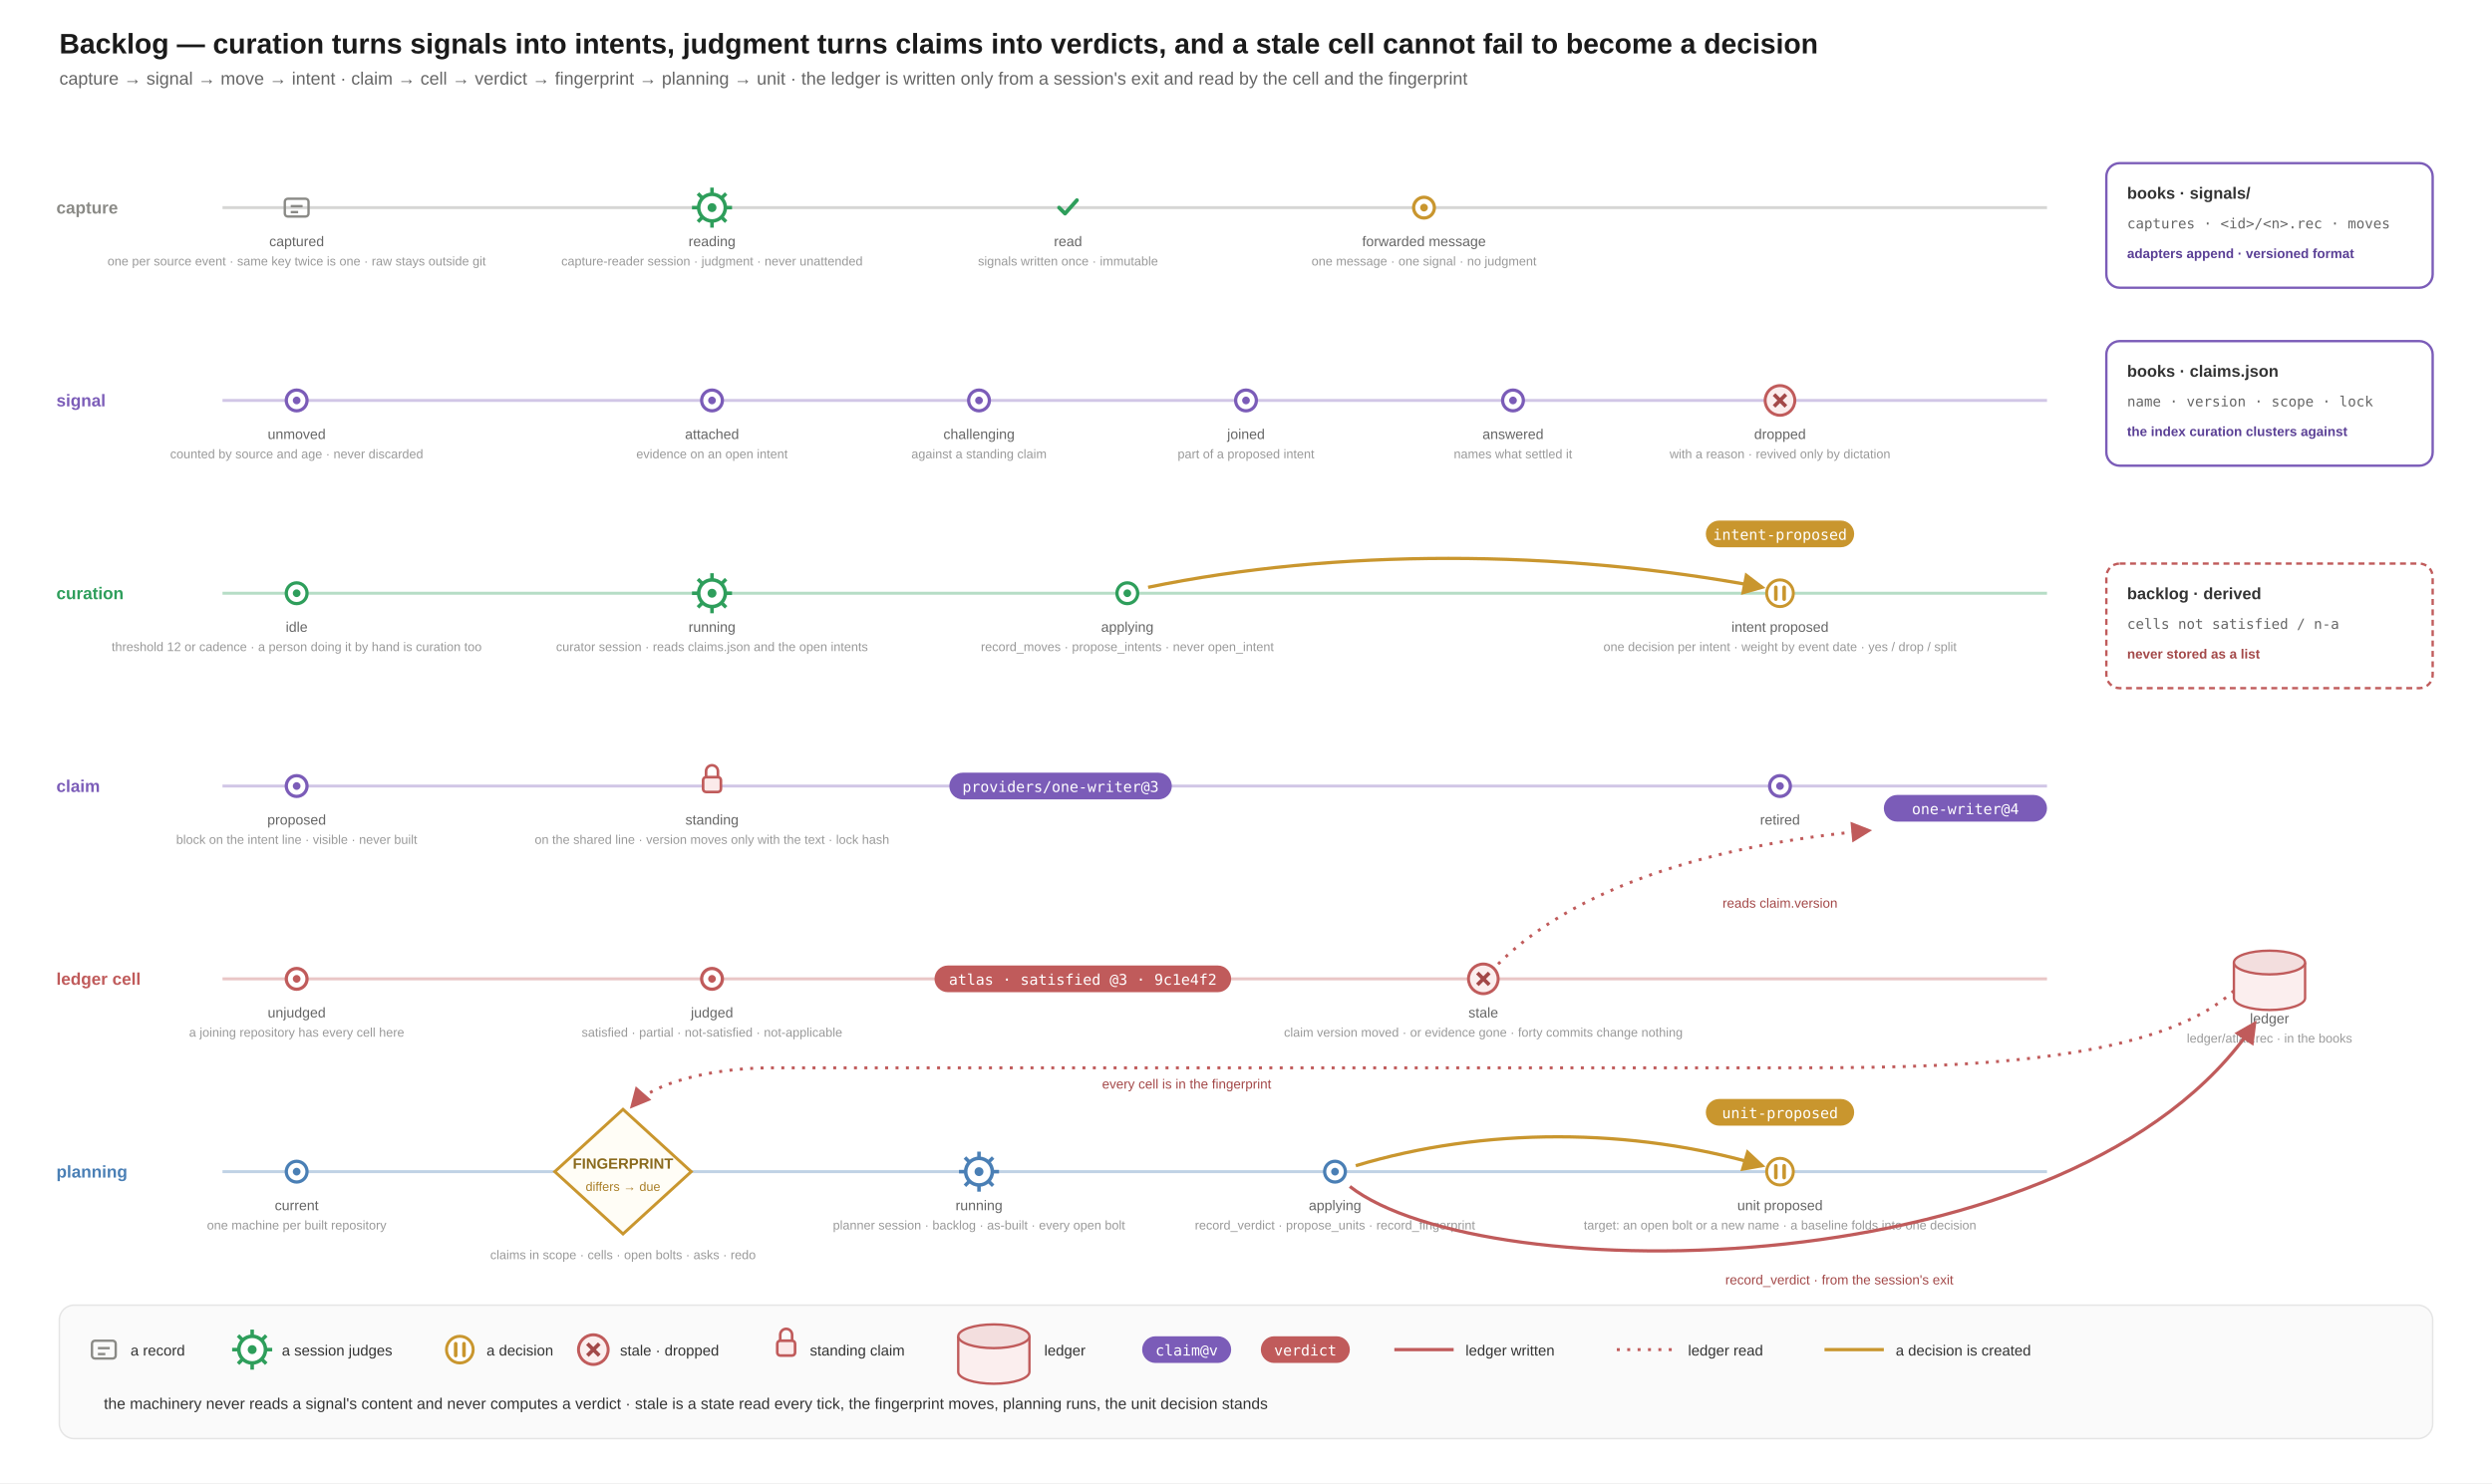
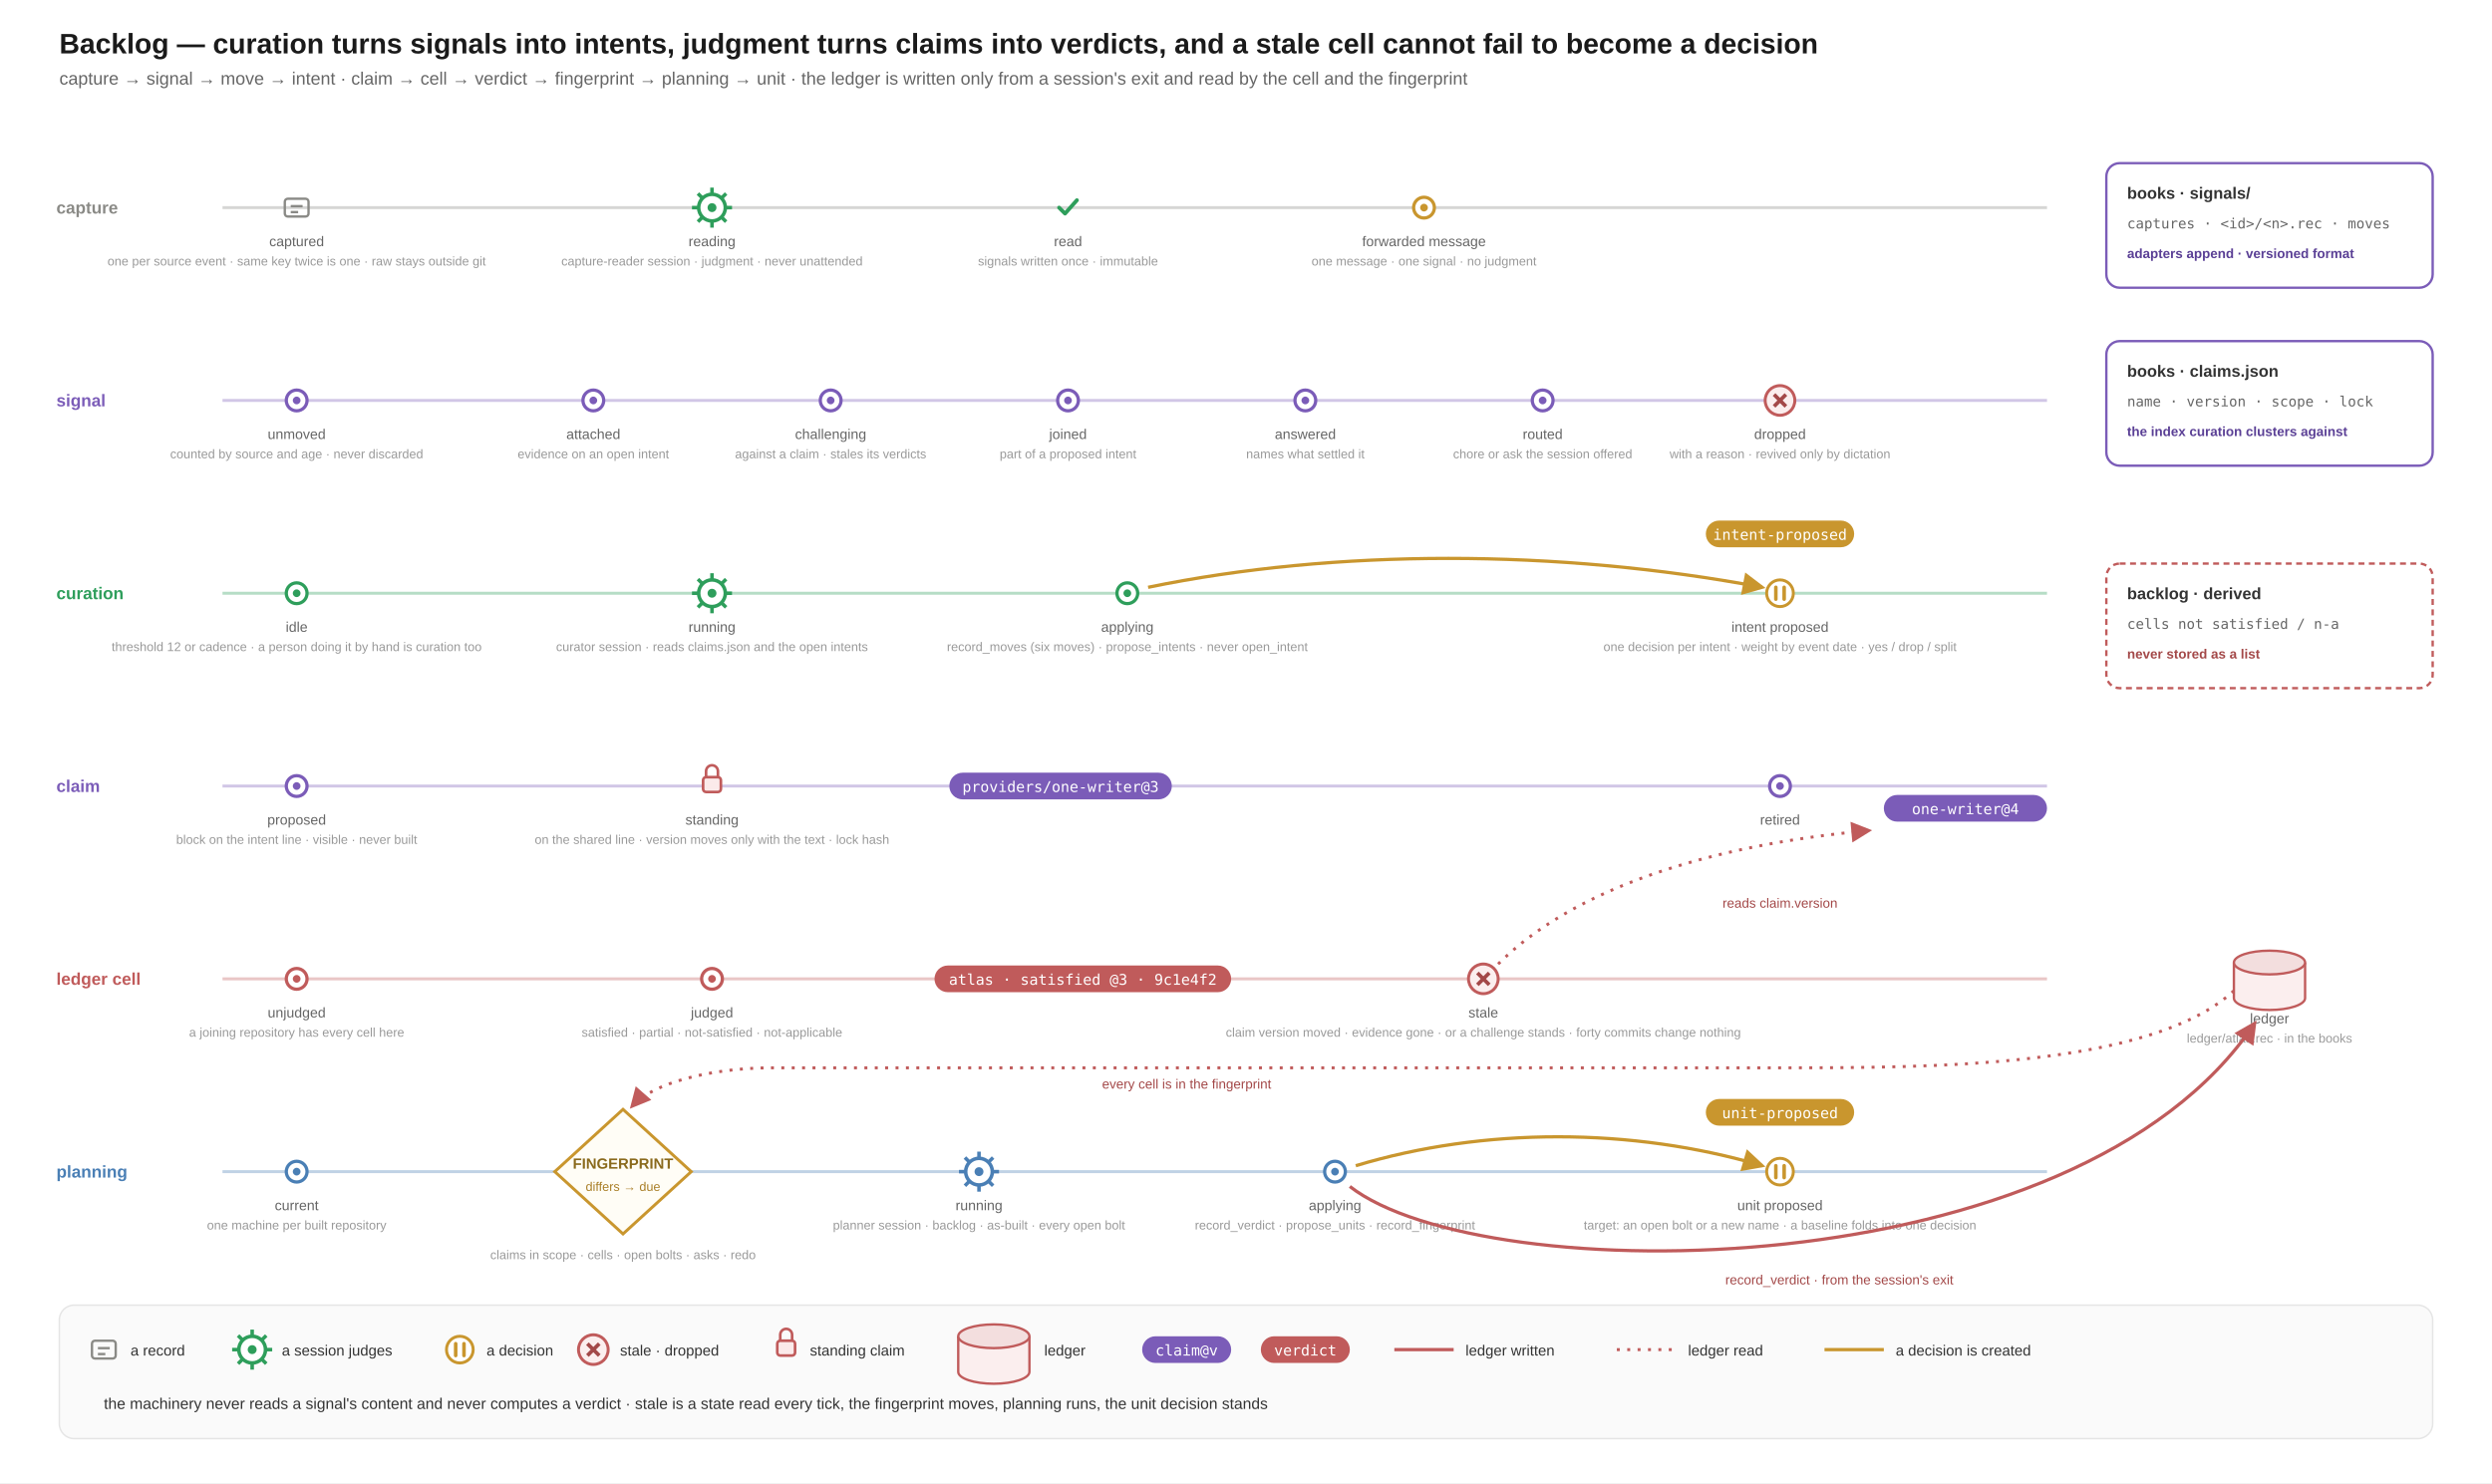
<svg xmlns="http://www.w3.org/2000/svg" viewBox="0 0 1680 1000" font-family="-apple-system, 'Helvetica Neue', Arial, sans-serif">
  <defs>
    <marker id="mB" viewBox="0 0 10 10" refX="8.5" refY="5" markerWidth="7" markerHeight="7" orient="auto-start-reverse">
      <path d="M0 0L10 5L0 10z" fill="#4a7fb5" />
    </marker>
    <marker id="mP" viewBox="0 0 10 10" refX="8.5" refY="5" markerWidth="7" markerHeight="7" orient="auto-start-reverse">
      <path d="M0 0L10 5L0 10z" fill="#7b5cb8" />
    </marker>
    <marker id="mR" viewBox="0 0 10 10" refX="8.5" refY="5" markerWidth="7" markerHeight="7" orient="auto-start-reverse">
      <path d="M0 0L10 5L0 10z" fill="#c05b5b" />
    </marker>
    <marker id="mG" viewBox="0 0 10 10" refX="8.5" refY="5" markerWidth="7" markerHeight="7" orient="auto-start-reverse">
      <path d="M0 0L10 5L0 10z" fill="#2e9e5b" />
    </marker>
    <marker id="mA" viewBox="0 0 10 10" refX="8.5" refY="5" markerWidth="7" markerHeight="7" orient="auto-start-reverse">
      <path d="M0 0L10 5L0 10z" fill="#c9962e" />
    </marker>
    <g id="cyl">
      <path d="M -24 -11 L -24 13 A 24 8 0 0 0 24 13 L 24 -11" fill="#fbeeee" stroke="#c05b5b" stroke-width="1.6" />
      <ellipse cx="0" cy="-11" rx="24" ry="8" fill="#f3dede" stroke="#c05b5b" stroke-width="1.6" />
    </g>
    <g id="gear">
      <circle r="9" fill="#fff" stroke="currentColor" stroke-width="2.4" />
      <circle r="3" fill="currentColor" />
      <g stroke="currentColor" stroke-width="2.4">
        <line y1="-9" y2="-13.5" />
        <line y1="9" y2="13.5" />
        <line x1="-9" x2="-13.5" />
        <line x1="9" x2="13.5" />
        <line x1="-6.4" y1="-6.4" x2="-9.5" y2="-9.5" />
        <line x1="6.4" y1="6.4" x2="9.5" y2="9.5" />
        <line x1="-6.4" y1="6.4" x2="-9.5" y2="9.5" />
        <line x1="6.4" y1="-6.4" x2="9.5" y2="-9.5" />
      </g>
    </g>
    <g id="repo">
      <rect x="-26" y="-18" width="52" height="36" rx="7" fill="#fff" stroke="currentColor" stroke-width="2" />
      <circle cx="-9" cy="8" r="3.2" fill="currentColor" />
      <circle cx="9" cy="-8" r="3.2" fill="currentColor" />
      <path d="M -9 8 v-8 a 8 8 0 0 1 8 -8 h 1" fill="none" stroke="currentColor" stroke-width="2" />
    </g>
    <g id="pause">
      <circle r="9" fill="#fff" stroke="#c9962e" stroke-width="2" />
      <line x1="-2.8" y1="-4" x2="-2.8" y2="4" stroke="#c9962e" stroke-width="2.4" stroke-linecap="round" />
      <line x1="2.8" y1="-4" x2="2.8" y2="4" stroke="#c9962e" stroke-width="2.4" stroke-linecap="round" />
    </g>
    <g id="check" fill="none" stroke="#2e9e5b" stroke-width="2.6" stroke-linecap="round" stroke-linejoin="round">
      <path d="M -6 0 L -2 4 L 6 -5" />
    </g>
    <g id="marker">
      <circle r="7" fill="#fff" stroke="currentColor" stroke-width="2.2" />
      <circle r="2.6" fill="currentColor" />
    </g>
    <g id="cross">
      <circle r="10" fill="#fbeeee" stroke="#c05b5b" stroke-width="2" />
      <path d="M -4 -4 l 8 8 M 4 -4 l -8 8" fill="none" stroke="#a34848" stroke-width="2.5" />
    </g>
    <g id="row" stroke="currentColor" stroke-width="1.6" fill="none">
      <rect x="-8" y="-6" width="16" height="12" rx="2" />
      <line x1="-4" y1="-1" x2="4" y2="-1" />
      <line x1="-4" y1="3" x2="1" y2="3" />
    </g>
    <g id="rows" fill="currentColor">
      <rect x="-16" y="-9" width="32" height="4" rx="1" />
      <rect x="-16" y="-2" width="32" height="4" rx="1" />
      <rect x="-16" y="5" width="20" height="4" rx="1" />
    </g>
    <g id="people">
      <circle cy="-5" r="4" fill="none" stroke="currentColor" stroke-width="1.8" />
      <path d="M -8 9 a 8 7 0 0 1 16 0" fill="none" stroke="currentColor" stroke-width="1.8" />
    </g>
    <g id="lock" stroke="#c05b5b" stroke-width="1.8" fill="none">
      <rect x="-6" y="-2" width="12" height="10" rx="2" fill="#fbeaea" />
      <path d="M -4 -2 v-4 a 4 4 0 0 1 8 0 v4" />
    </g>
  </defs>
  <rect width="1680" height="1000" fill="#fff" />
  <text x="40" y="36" font-size="19" font-weight="700" fill="#1a1a1a">Backlog — curation turns signals into intents, judgment turns claims into verdicts, and a stale cell cannot fail to become a decision</text>
  <text x="40" y="57" font-size="12" fill="#666">capture → signal → move → intent · claim → cell → verdict → fingerprint → planning → unit · the ledger is written only from a session's exit and read by the cell and the fingerprint</text>
  <text x="38" y="144" font-size="11.5" font-weight="700" fill="#8a8a86">capture</text>
  <line x1="150" y1="140" x2="1380" y2="140" stroke="#8a8a86" stroke-width="2" opacity="0.35" />
  <use href="#row" x="200" y="140" color="#8a8a86" data-state="capture.captured" />
  <text x="200" y="166" font-size="9.5" fill="#666" text-anchor="middle">captured</text>
  <text x="200" y="179" font-size="8.5" fill="#999" text-anchor="middle">one per source event · same key twice is one · raw stays outside git</text>
  <use href="#gear" x="480" y="140" color="#2e9e5b" data-state="capture.reading" />
  <text x="480" y="166" font-size="9.5" fill="#666" text-anchor="middle">reading</text>
  <text x="480" y="179" font-size="8.5" fill="#999" text-anchor="middle">capture-reader session · judgment · never unattended</text>
  <use href="#check" x="720" y="140" data-state="capture.read" />
  <text x="720" y="166" font-size="9.5" fill="#666" text-anchor="middle">read</text>
  <text x="720" y="179" font-size="8.5" fill="#999" text-anchor="middle">signals written once · immutable</text>
  <use href="#marker" x="960" y="140" color="#c9962e" data-effect="ensure_signal" />
  <text x="960" y="166" font-size="9.5" fill="#666" text-anchor="middle">forwarded message</text>
  <text x="960" y="179" font-size="8.5" fill="#999" text-anchor="middle">one message · one signal · no judgment</text>
  <text x="38" y="274" font-size="11.5" font-weight="700" fill="#7b5cb8">signal</text>
  <line x1="150" y1="270" x2="1380" y2="270" stroke="#7b5cb8" stroke-width="2" opacity="0.35" />
  <use href="#marker" x="200" y="270" color="#7b5cb8" data-state="signal.unmoved" />
  <text x="200" y="296" font-size="9.5" fill="#666" text-anchor="middle">unmoved</text>
  <text x="200" y="309" font-size="8.5" fill="#999" text-anchor="middle">counted by source and age · never discarded</text>
-   <use href="#marker" x="480" y="270" color="#7b5cb8" data-state="signal.attached" />
-   <text x="480" y="296" font-size="9.5" fill="#666" text-anchor="middle">attached</text>
-   <text x="480" y="309" font-size="8.5" fill="#999" text-anchor="middle">evidence on an open intent</text>
-   <use href="#marker" x="660" y="270" color="#7b5cb8" data-state="signal.challenging" />
-   <text x="660" y="296" font-size="9.5" fill="#666" text-anchor="middle">challenging</text>
-   <text x="660" y="309" font-size="8.5" fill="#999" text-anchor="middle">against a standing claim</text>
-   <use href="#marker" x="840" y="270" color="#7b5cb8" data-state="signal.joined" />
-   <text x="840" y="296" font-size="9.5" fill="#666" text-anchor="middle">joined</text>
-   <text x="840" y="309" font-size="8.5" fill="#999" text-anchor="middle">part of a proposed intent</text>
-   <use href="#marker" x="1020" y="270" color="#7b5cb8" data-state="signal.answered" />
-   <text x="1020" y="296" font-size="9.5" fill="#666" text-anchor="middle">answered</text>
-   <text x="1020" y="309" font-size="8.5" fill="#999" text-anchor="middle">names what settled it</text>
+   <use href="#marker" x="400" y="270" color="#7b5cb8" data-state="signal.attached" />
+   <text x="400" y="296" font-size="9.5" fill="#666" text-anchor="middle">attached</text>
+   <text x="400" y="309" font-size="8.5" fill="#999" text-anchor="middle">evidence on an open intent</text>
+   <use href="#marker" x="560" y="270" color="#7b5cb8" data-state="signal.challenging" />
+   <text x="560" y="296" font-size="9.5" fill="#666" text-anchor="middle">challenging</text>
+   <text x="560" y="309" font-size="8.5" fill="#999" text-anchor="middle">against a claim · stales its verdicts</text>
+   <use href="#marker" x="720" y="270" color="#7b5cb8" data-state="signal.joined" />
+   <text x="720" y="296" font-size="9.5" fill="#666" text-anchor="middle">joined</text>
+   <text x="720" y="309" font-size="8.5" fill="#999" text-anchor="middle">part of a proposed intent</text>
+   <use href="#marker" x="880" y="270" color="#7b5cb8" data-state="signal.answered" />
+   <text x="880" y="296" font-size="9.5" fill="#666" text-anchor="middle">answered</text>
+   <text x="880" y="309" font-size="8.5" fill="#999" text-anchor="middle">names what settled it</text>
+   <use href="#marker" x="1040" y="270" color="#7b5cb8" data-state="signal.routed" />
+   <text x="1040" y="296" font-size="9.5" fill="#666" text-anchor="middle">routed</text>
+   <text x="1040" y="309" font-size="8.5" fill="#999" text-anchor="middle">chore or ask the session offered</text>
  <use href="#cross" x="1200" y="270" data-state="signal.dropped" />
  <text x="1200" y="296" font-size="9.5" fill="#666" text-anchor="middle">dropped</text>
  <text x="1200" y="309" font-size="8.5" fill="#999" text-anchor="middle">with a reason · revived only by dictation</text>
  <text x="38" y="404" font-size="11.5" font-weight="700" fill="#2e9e5b">curation</text>
  <line x1="150" y1="400" x2="1380" y2="400" stroke="#2e9e5b" stroke-width="2" opacity="0.35" />
  <use href="#marker" x="200" y="400" color="#2e9e5b" data-state="curation.idle" />
  <text x="200" y="426" font-size="9.5" fill="#666" text-anchor="middle">idle</text>
  <text x="200" y="439" font-size="8.5" fill="#999" text-anchor="middle">threshold 12 or cadence · a person doing it by hand is curation too</text>
  <use href="#gear" x="480" y="400" color="#2e9e5b" data-state="curation.running" />
  <text x="480" y="426" font-size="9.5" fill="#666" text-anchor="middle">running</text>
  <text x="480" y="439" font-size="8.5" fill="#999" text-anchor="middle">curator session · reads claims.json and the open intents</text>
  <use href="#marker" x="760" y="400" color="#2e9e5b" data-state="curation.applying" />
  <text x="760" y="426" font-size="9.5" fill="#666" text-anchor="middle">applying</text>
-   <text x="760" y="439" font-size="8.5" fill="#999" text-anchor="middle">record_moves · propose_intents · never open_intent</text>
+   <text x="760" y="439" font-size="8.5" fill="#999" text-anchor="middle">record_moves (six moves) · propose_intents · never open_intent</text>
  <path d="M 774 396 C 900 370, 1050 370, 1188 396" fill="none" stroke="#c9962e" stroke-width="2.2" marker-end="url(#mA)" />
  <use href="#pause" x="1200" y="400" data-state="intent.proposed" />
  <rect x="1150" y="351" width="100" height="18" rx="9" fill="#c9962e" />
  <text x="1200" y="364" font-size="10" font-family="monospace" fill="#fff" text-anchor="middle" data-decision="intent-proposed">intent-proposed</text>
  <text x="1200" y="426" font-size="9.5" fill="#666" text-anchor="middle">intent proposed</text>
  <text x="1200" y="439" font-size="8.5" fill="#999" text-anchor="middle">one decision per intent · weight by event date · yes / drop / split</text>
  <text x="38" y="534" font-size="11.5" font-weight="700" fill="#7b5cb8">claim</text>
  <line x1="150" y1="530" x2="1380" y2="530" stroke="#7b5cb8" stroke-width="2" opacity="0.35" />
  <use href="#marker" x="200" y="530" color="#7b5cb8" data-state="claim.proposed" />
  <text x="200" y="556" font-size="9.5" fill="#666" text-anchor="middle">proposed</text>
  <text x="200" y="569" font-size="8.5" fill="#999" text-anchor="middle">block on the intent line · visible · never built</text>
  <use href="#lock" x="480" y="526" />
  <text x="480" y="556" font-size="9.5" fill="#666" text-anchor="middle">standing</text>
  <text x="480" y="569" font-size="8.5" fill="#999" text-anchor="middle">on the shared line · version moves only with the text · lock hash</text>
  <rect x="640" y="521" width="150" height="18" rx="9" fill="#7b5cb8" />
  <text x="715" y="534" font-size="10" font-family="monospace" fill="#fff" text-anchor="middle">providers/one-writer@3</text>
  <use href="#marker" x="1200" y="530" color="#7b5cb8" data-state="claim.retired" />
  <text x="1200" y="556" font-size="9.5" fill="#666" text-anchor="middle">retired</text>
  <text x="38" y="664" font-size="11.5" font-weight="700" fill="#c05b5b">ledger cell</text>
  <line x1="150" y1="660" x2="1380" y2="660" stroke="#c05b5b" stroke-width="2" opacity="0.35" />
  <use href="#marker" x="200" y="660" color="#c05b5b" data-state="ledger-cell.unjudged" />
  <text x="200" y="686" font-size="9.5" fill="#666" text-anchor="middle">unjudged</text>
  <text x="200" y="699" font-size="8.5" fill="#999" text-anchor="middle">a joining repository has every cell here</text>
  <use href="#marker" x="480" y="660" color="#c05b5b" data-state="ledger-cell.judged" />
  <text x="480" y="686" font-size="9.5" fill="#666" text-anchor="middle">judged</text>
  <text x="480" y="699" font-size="8.5" fill="#999" text-anchor="middle">satisfied · partial · not-satisfied · not-applicable</text>
  <rect x="630" y="651" width="200" height="18" rx="9" fill="#c05b5b" />
  <text x="730" y="664" font-size="10" font-family="monospace" fill="#fff" text-anchor="middle">atlas · satisfied @3 · 9c1e4f2</text>
  <use href="#cross" x="1000" y="660" data-state="ledger-cell.stale" />
  <text x="1000" y="686" font-size="9.5" fill="#666" text-anchor="middle">stale</text>
-   <text x="1000" y="699" font-size="8.5" fill="#999" text-anchor="middle">claim version moved · or evidence gone · forty commits change nothing</text>
+   <text x="1000" y="699" font-size="8.5" fill="#999" text-anchor="middle">claim version moved · evidence gone · or a challenge stands · forty commits change nothing</text>
  <path d="M 1010 650 C 1060 600, 1150 570, 1260 560" fill="none" stroke="#c05b5b" stroke-width="2" stroke-dasharray="2 5" marker-end="url(#mR)" />
  <text x="1200" y="612" font-size="9" fill="#a34848" text-anchor="middle">reads claim.version</text>
  <rect x="1270" y="536" width="110" height="18" rx="9" fill="#7b5cb8" />
  <text x="1325" y="549" font-size="10" font-family="monospace" fill="#fff" text-anchor="middle">one-writer@4</text>
  <text x="38" y="794" font-size="11.5" font-weight="700" fill="#4a7fb5">planning</text>
  <line x1="150" y1="790" x2="1380" y2="790" stroke="#4a7fb5" stroke-width="2" opacity="0.35" />
  <use href="#marker" x="200" y="790" color="#4a7fb5" data-state="planning.current" />
  <text x="200" y="816" font-size="9.5" fill="#666" text-anchor="middle">current</text>
  <text x="200" y="829" font-size="8.5" fill="#999" text-anchor="middle">one machine per built repository</text>
  <polygon points="420,748 466,790 420,832 374,790" fill="#fffdf6" stroke="#c9962e" stroke-width="2" />
  <text x="420" y="788" font-size="10" font-weight="700" fill="#8a6a1d" text-anchor="middle">FINGERPRINT</text>
  <text x="420" y="803" font-size="8.5" fill="#a97e26" text-anchor="middle">differs → due</text>
  <text x="420" y="849" font-size="8.5" fill="#999" text-anchor="middle">claims in scope · cells · open bolts · asks · redo</text>
  <use href="#gear" x="660" y="790" color="#4a7fb5" data-state="planning.running" />
  <text x="660" y="816" font-size="9.5" fill="#666" text-anchor="middle">running</text>
  <text x="660" y="829" font-size="8.5" fill="#999" text-anchor="middle">planner session · backlog · as-built · every open bolt</text>
  <use href="#marker" x="900" y="790" color="#4a7fb5" data-state="planning.applying" />
  <text x="900" y="816" font-size="9.5" fill="#666" text-anchor="middle">applying</text>
  <text x="900" y="829" font-size="8.5" fill="#999" text-anchor="middle">record_verdict · propose_units · record_fingerprint</text>
  <path d="M 914 786 C 1000 760, 1100 760, 1188 786" fill="none" stroke="#c9962e" stroke-width="2.2" marker-end="url(#mA)" />
  <use href="#pause" x="1200" y="790" data-state="unit.proposed" />
  <rect x="1150" y="741" width="100" height="18" rx="9" fill="#c9962e" />
  <text x="1200" y="754" font-size="10" font-family="monospace" fill="#fff" text-anchor="middle" data-decision="unit-proposed">unit-proposed</text>
  <text x="1200" y="816" font-size="9.5" fill="#666" text-anchor="middle">unit proposed</text>
  <text x="1200" y="829" font-size="8.5" fill="#999" text-anchor="middle">target: an open bolt or a new name · a baseline folds into one decision</text>
  <use href="#cyl" x="1530" y="660" />
  <text x="1530" y="690" font-size="9.5" fill="#666" text-anchor="middle">ledger</text>
  <text x="1530" y="703" font-size="8.5" fill="#999" text-anchor="middle">ledger/atlas.rec · in the books</text>
  <path d="M 910 800 C 1000 870, 1400 870, 1520 690" fill="none" stroke="#c05b5b" stroke-width="2.2" marker-end="url(#mR)" />
  <text x="1240" y="866" font-size="9" fill="#a34848" text-anchor="middle">record_verdict · from the session's exit</text>
  <path d="M 1506 668 C 1450 720, 1300 720, 1200 720 L 520 720 C 480 720, 440 730, 426 746" fill="none" stroke="#c05b5b" stroke-width="2" stroke-dasharray="2 5" marker-end="url(#mR)" />
  <text x="800" y="734" font-size="9" fill="#a34848" text-anchor="middle">every cell is in the fingerprint</text>
  <rect x="1420" y="110" width="220" height="84" rx="9" fill="#fff" stroke="#7b5cb8" stroke-width="1.6" />
  <text x="1434" y="134" font-size="11" font-weight="700" fill="#333">books · signals/</text>
  <text x="1434" y="154" font-size="9.5" font-family="monospace" fill="#666">captures · &lt;id&gt;/&lt;n&gt;.rec · moves</text>
  <text x="1434" y="174" font-size="9" fill="#5a3f95" font-weight="700">adapters append · versioned format</text>
  <rect x="1420" y="230" width="220" height="84" rx="9" fill="#fff" stroke="#7b5cb8" stroke-width="1.6" />
  <text x="1434" y="254" font-size="11" font-weight="700" fill="#333">books · claims.json</text>
  <text x="1434" y="274" font-size="9.5" font-family="monospace" fill="#666">name · version · scope · lock</text>
  <text x="1434" y="294" font-size="9" fill="#5a3f95" font-weight="700">the index curation clusters against</text>
  <rect x="1420" y="380" width="220" height="84" rx="9" fill="#fff" stroke="#c05b5b" stroke-width="1.6" stroke-dasharray="4 3" />
  <text x="1434" y="404" font-size="11" font-weight="700" fill="#333">backlog · derived</text>
  <text x="1434" y="424" font-size="9.5" font-family="monospace" fill="#666">cells not satisfied / n-a</text>
  <text x="1434" y="444" font-size="9" fill="#a34848" font-weight="700">never stored as a list</text>
  <rect x="40" y="880" width="1600" height="90" rx="10" fill="#fafafa" stroke="#e5e5e5" />
  <use href="#row" x="70" y="910" color="#8a8a86" />
  <text x="88" y="914" font-size="10" fill="#333">a record</text>
  <use href="#gear" x="170" y="910" color="#2e9e5b" />
  <text x="190" y="914" font-size="10" fill="#333">a session judges</text>
  <use href="#pause" x="310" y="910" />
  <text x="328" y="914" font-size="10" fill="#333">a decision</text>
  <use href="#cross" x="400" y="910" />
  <text x="418" y="914" font-size="10" fill="#333">stale · dropped</text>
  <use href="#lock" x="530" y="906" />
  <text x="546" y="914" font-size="10" fill="#333">standing claim</text>
  <use href="#cyl" x="670" y="912" />
  <text x="704" y="914" font-size="10" fill="#333">ledger</text>
  <rect x="770" y="901" width="60" height="18" rx="9" fill="#7b5cb8" />
  <text x="800" y="914" font-size="10" font-family="monospace" fill="#fff" text-anchor="middle">claim@v</text>
  <rect x="850" y="901" width="60" height="18" rx="9" fill="#c05b5b" />
  <text x="880" y="914" font-size="10" font-family="monospace" fill="#fff" text-anchor="middle">verdict</text>
  <line x1="940" y1="910" x2="980" y2="910" stroke="#c05b5b" stroke-width="2.2" />
  <text x="988" y="914" font-size="10" fill="#333">ledger written</text>
  <line x1="1090" y1="910" x2="1130" y2="910" stroke="#c05b5b" stroke-width="2" stroke-dasharray="2 5" />
  <text x="1138" y="914" font-size="10" fill="#333">ledger read</text>
  <line x1="1230" y1="910" x2="1270" y2="910" stroke="#c9962e" stroke-width="2.2" />
  <text x="1278" y="914" font-size="10" fill="#333">a decision is created</text>
  <text x="70" y="950" font-size="10.5" fill="#333">the machinery never reads a signal's content and never computes a verdict · stale is a state read every tick, the fingerprint moves, planning runs, the unit decision stands</text>
</svg>
